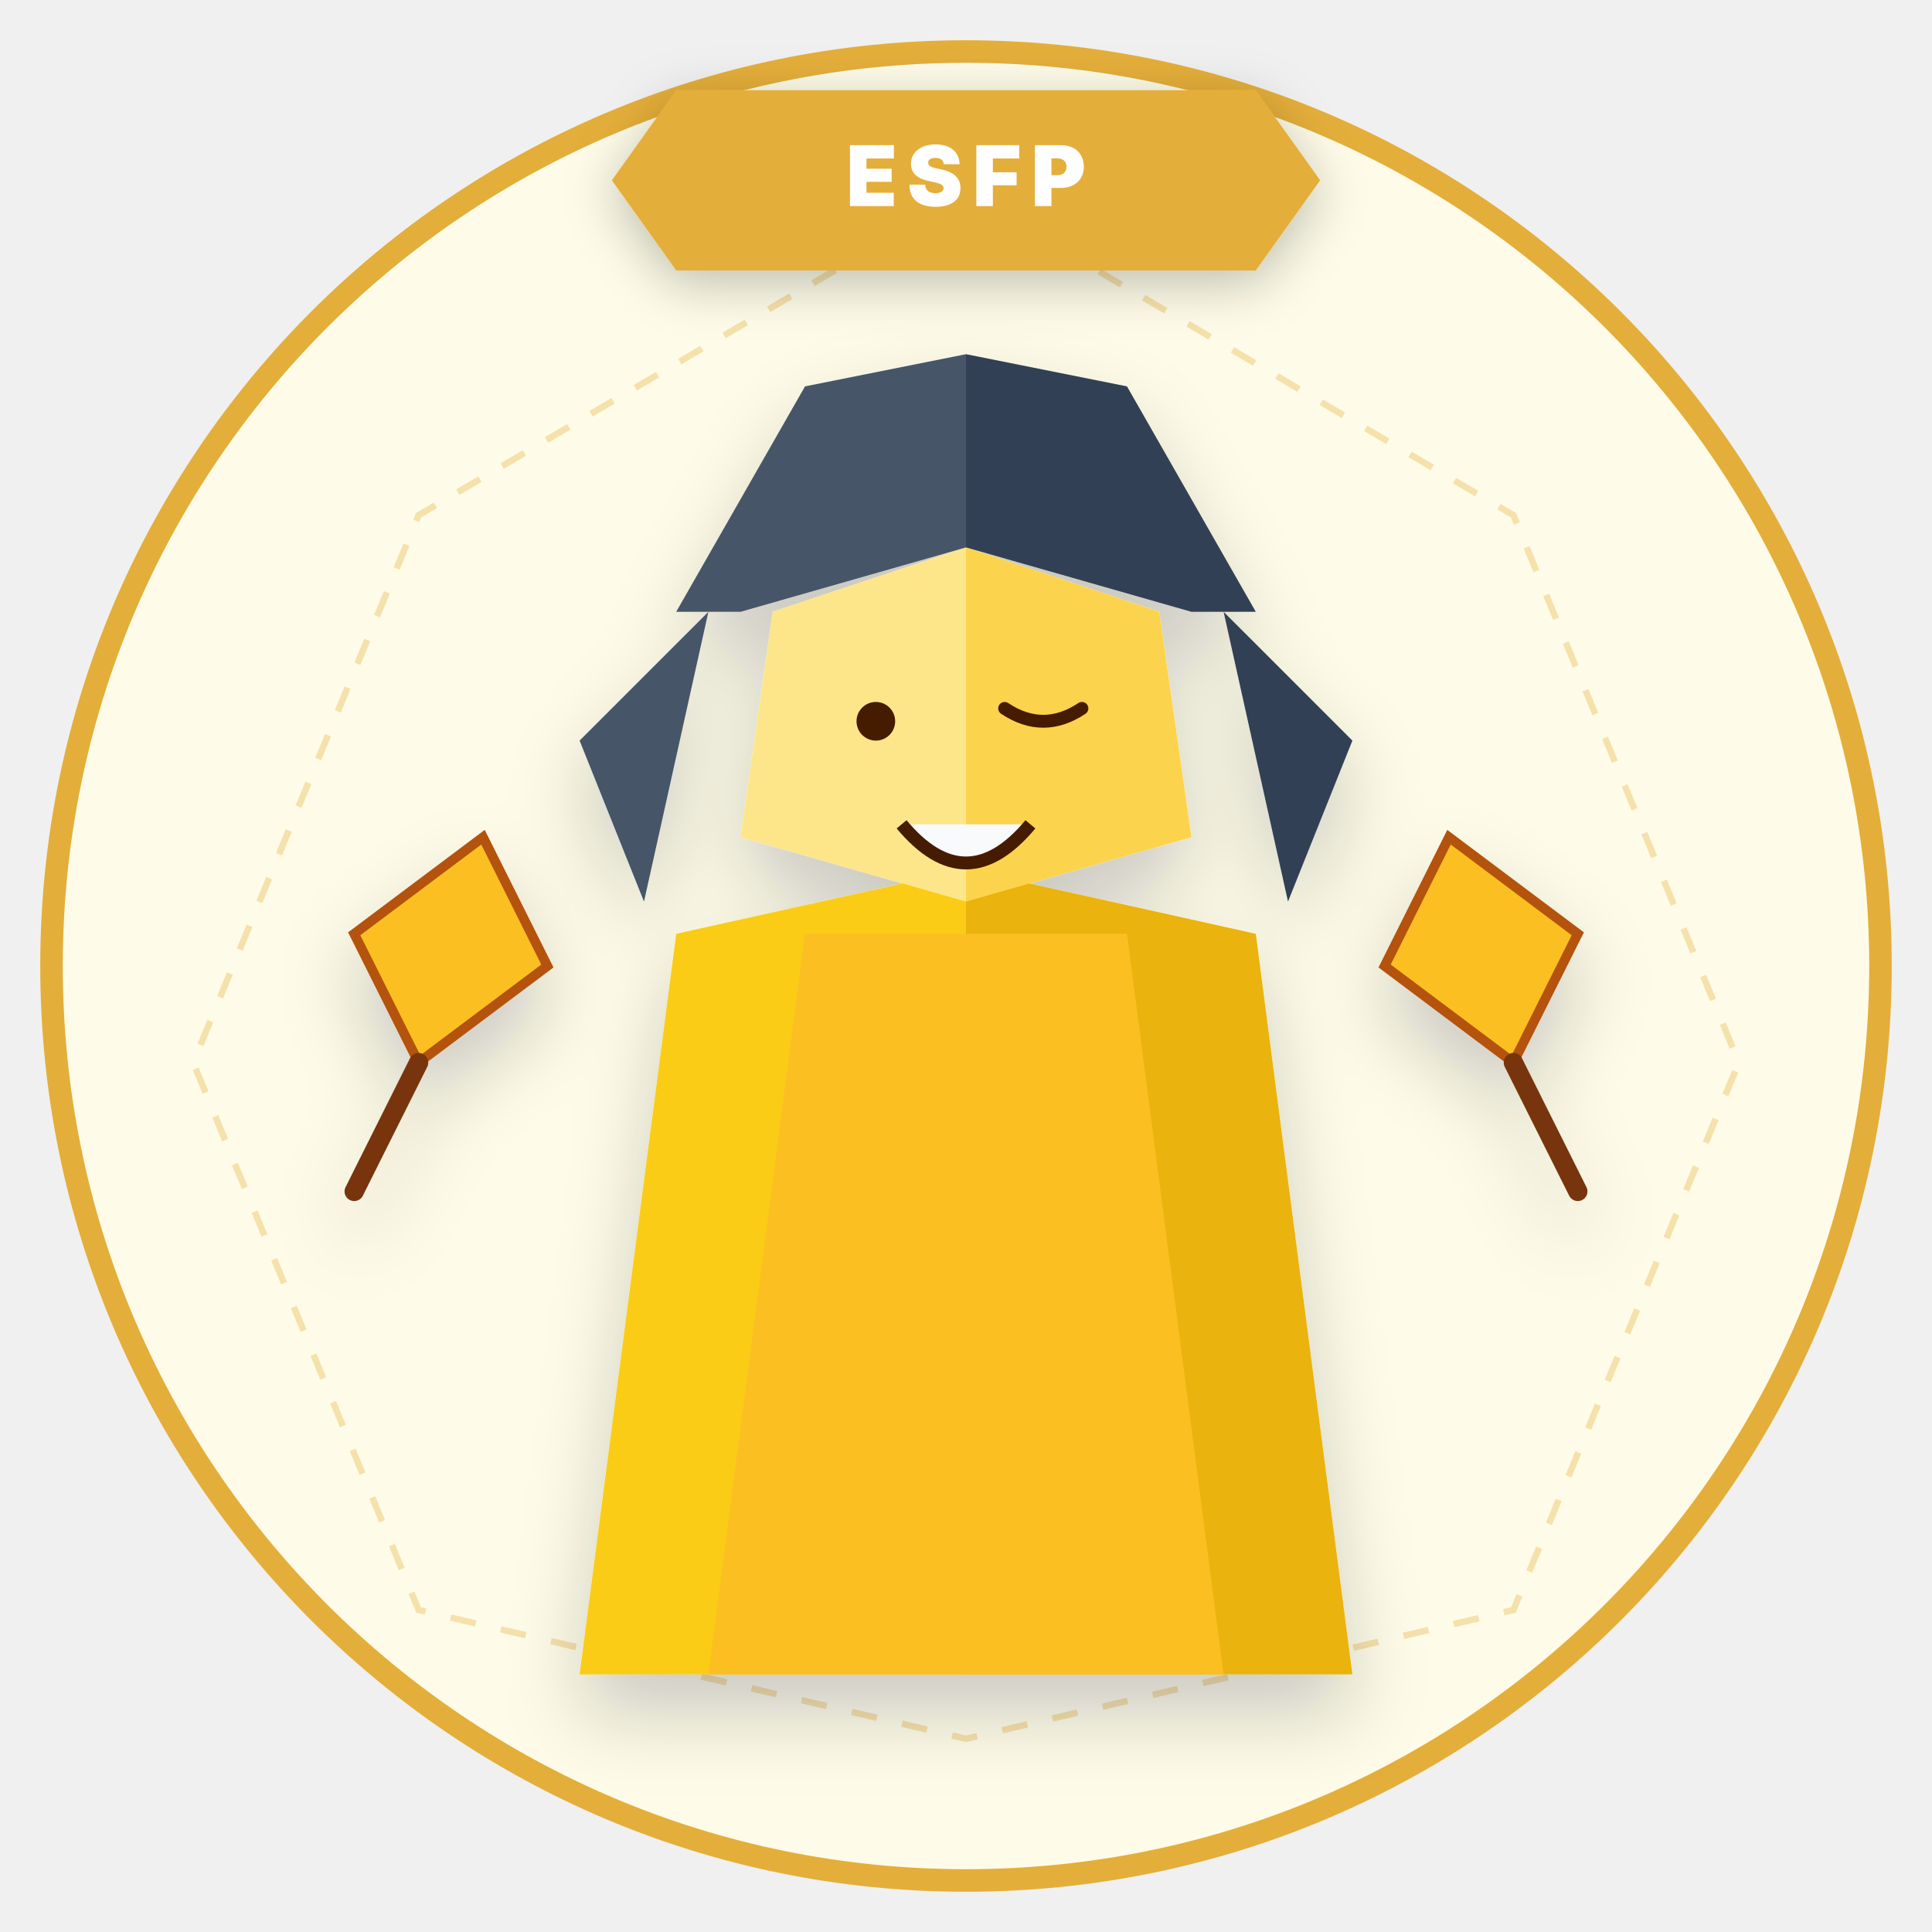
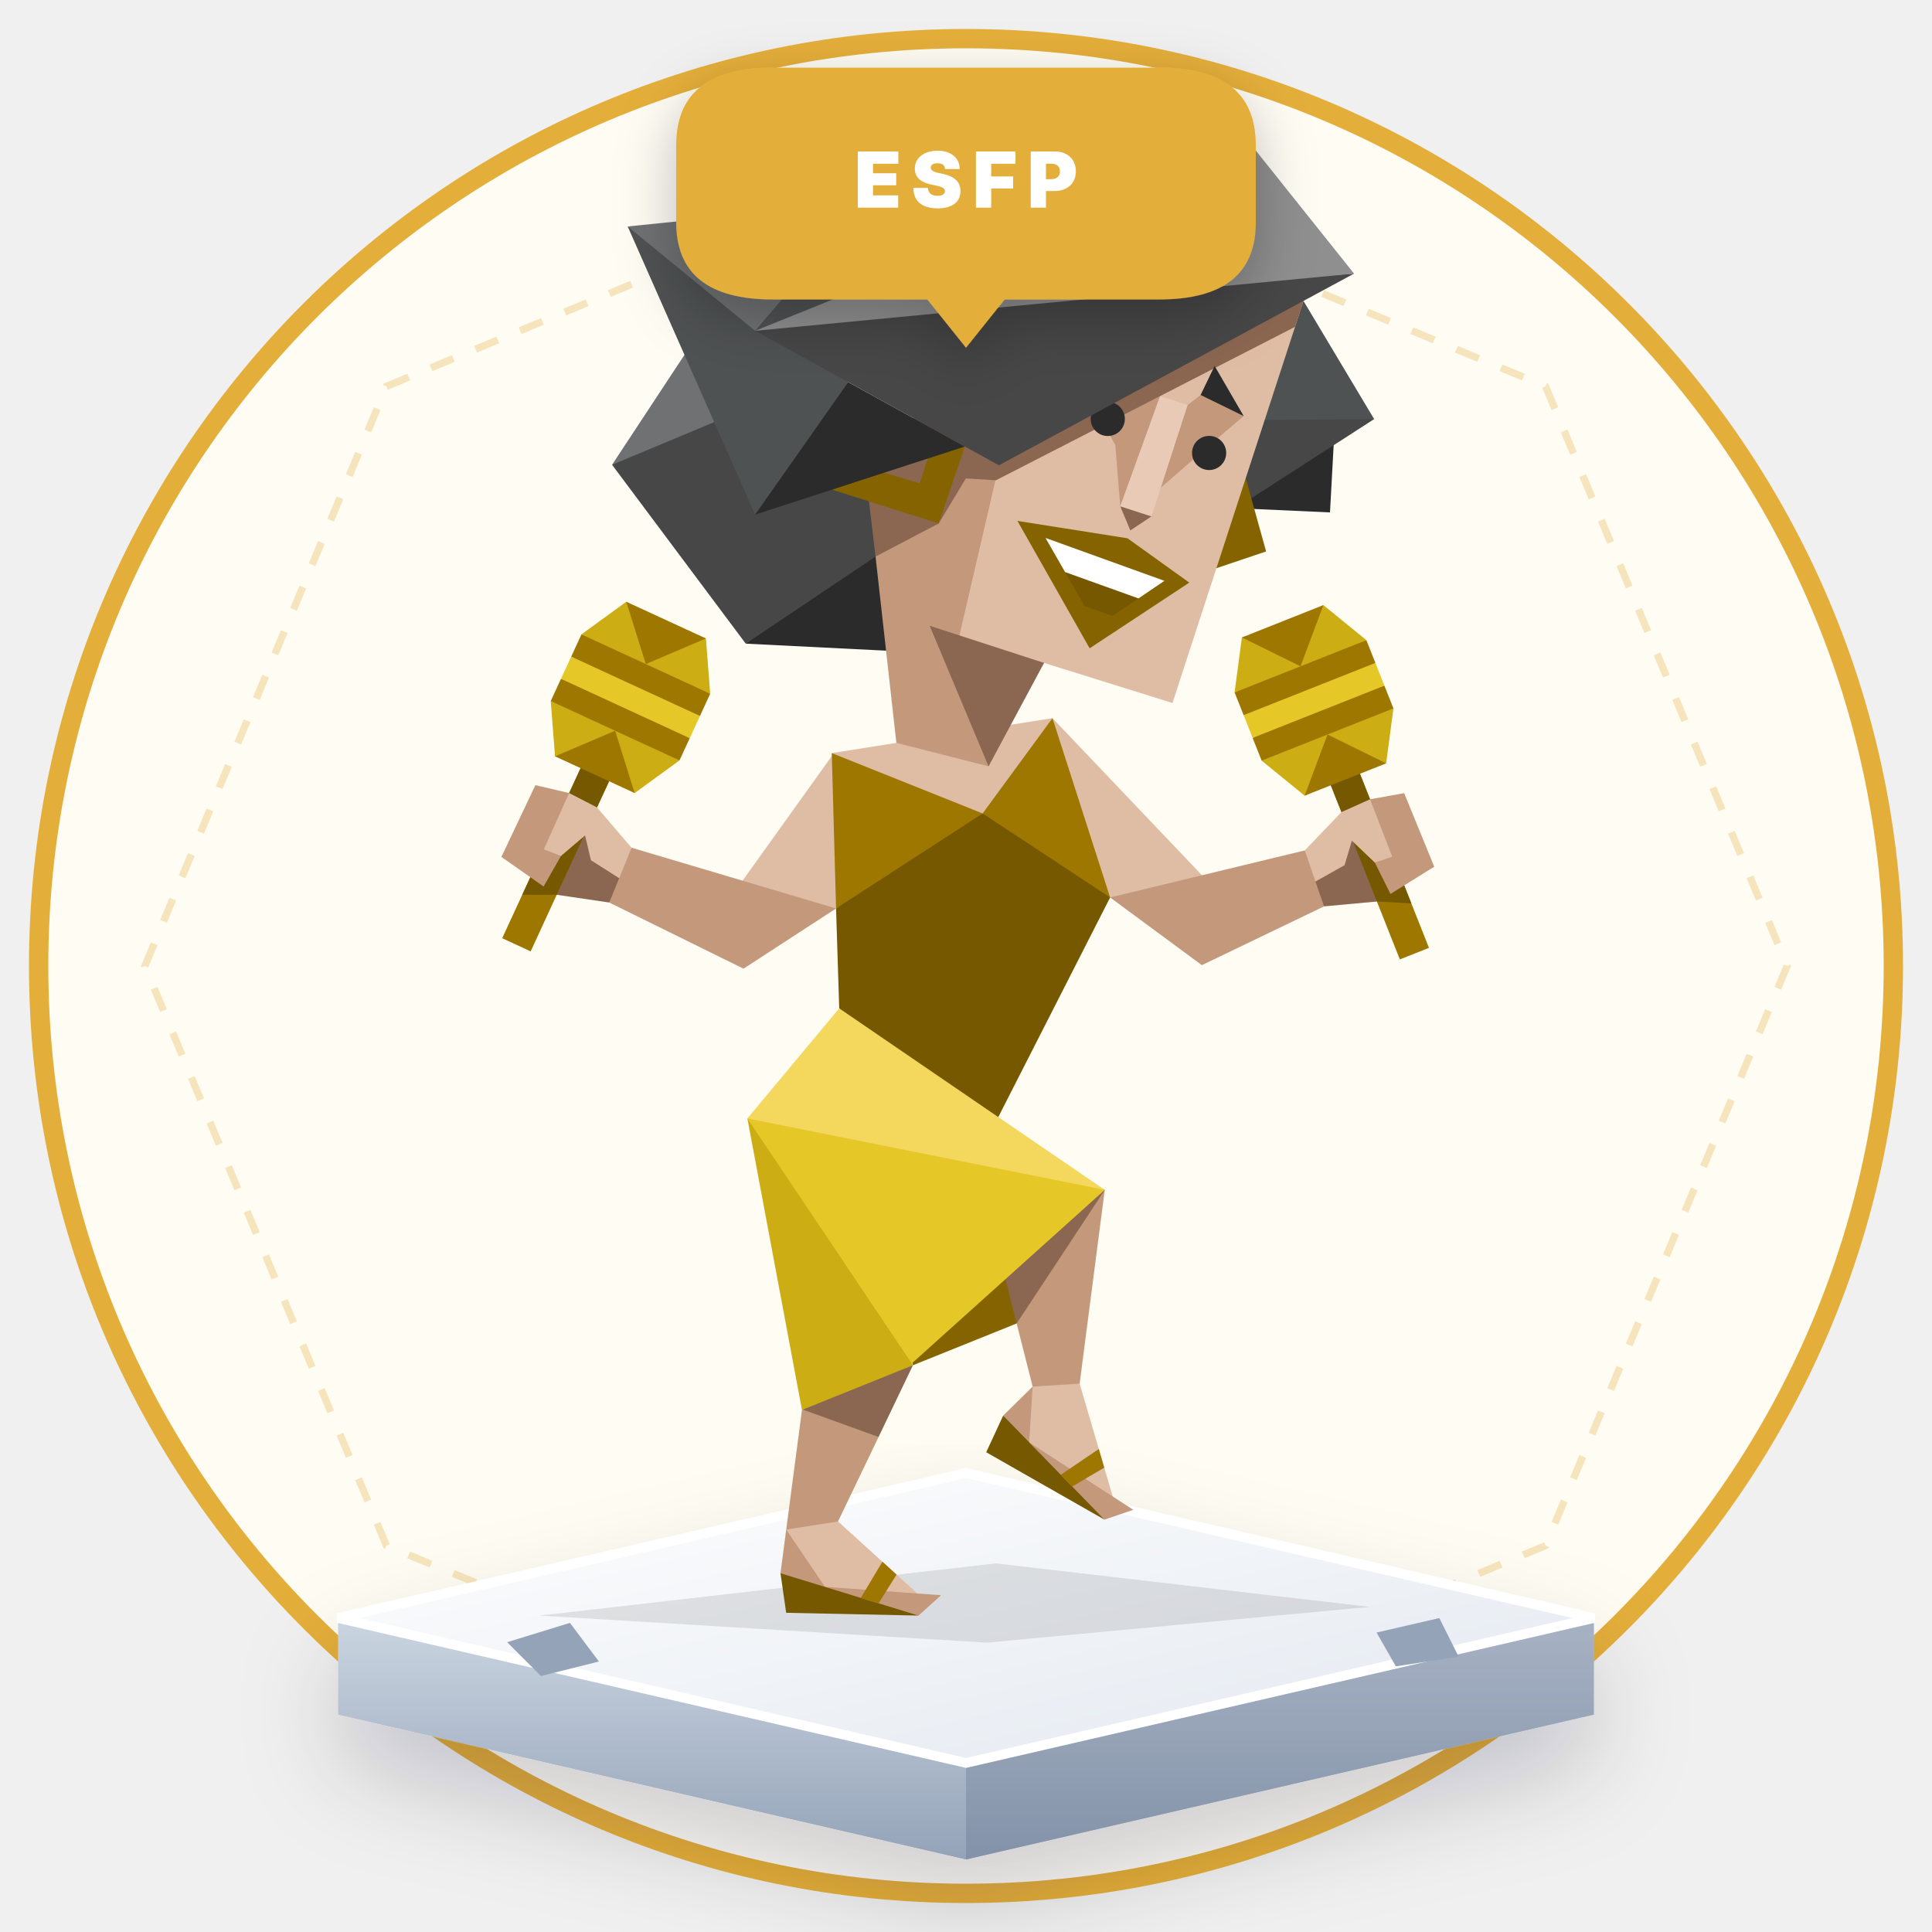
- <svg xmlns="http://www.w3.org/2000/svg" viewBox="0 0 300 300" width="100%" height="100%">
+ <svg xmlns="http://www.w3.org/2000/svg" viewBox="0 0 400 400" width="100%" height="100%">
  <defs>
-     <filter id="facetShadow_esfp" x="-20%" y="-20%" width="140%" height="140%">
-       <feDropShadow dx="0" dy="6" stdDeviation="6" flood-color="#0f172a" flood-opacity="0.2" />
+     <style>
+       .cls-1,.cls-10,.cls-11,.cls-12,.cls-13,.cls-14,.cls-15,.cls-16,.cls-17,.cls-18,.cls-19,.cls-2,.cls-21,.cls-22,.cls-3,.cls-4,.cls-9{fill-rule:evenodd;}.cls-1{opacity:0.1;}.cls-2{fill:#dfbda5;}.cls-3{fill:#c3987b;}.cls-4{fill:#8b6651;}.cls-13,.cls-5{fill:#9e7700;}.cls-11,.cls-6{fill:#755800;}.cls-15,.cls-7{fill:#ccad14;}.cls-14,.cls-8{fill:#e5c828;}.cls-20,.cls-9{fill:#2b2b2b;}.cls-10{fill:#6f7173;}.cls-12{fill:#856400;}.cls-16{fill:#4f5253;}.cls-17{fill:#474747;}.cls-18{fill:#e8cab6;}.cls-19{fill:#fff;}.cls-21{fill:#8f8f8f;}.cls-22{fill:#f4d75d;}
+     </style>
+     <linearGradient id="pedestalTop_esfp" x1="0" y1="0" x2="1" y2="1">
+       <stop offset="0%" stop-color="#ffffff" />
+       <stop offset="100%" stop-color="#e2e8f0" />
+     </linearGradient>
+     <linearGradient id="pedestalSide_esfp" x1="0" y1="0" x2="0" y2="1">
+       <stop offset="0%" stop-color="#cbd5e1" />
+       <stop offset="100%" stop-color="#94a3b8" />
+     </linearGradient>
+     <filter id="shadow_esfp" x="-20%" y="-20%" width="140%" height="140%">
+       <feDropShadow dx="0" dy="10" stdDeviation="10" flood-color="#0f172a" flood-opacity="0.18" />
    </filter>
  </defs>
-   <circle cx="150" cy="150" r="142" fill="#fefce8" stroke="#e4ae3a" stroke-width="3.5" />
-   <polygon points="150,30 235,80 270,165 235,250 150,270 65,250 30,165 65,80" fill="none" stroke="#e4ae3a" stroke-width="1" stroke-dasharray="4,4" opacity="0.35" />
-   <g filter="url(#facetShadow_esfp)">
-     <polygon points="105,145 150,135 150,260 90,260" fill="#facc15" />
-     <polygon points="150,135 195,145 210,260 150,260" fill="#eab308" />
-     <polygon points="125,145 175,145 190,260 110,260" fill="#fbbf24" />
-     <polygon points="120,95 150,85 150,140 115,130" fill="#fde68a" />
-     <polygon points="150,85 180,95 185,130 150,140" fill="#fcd34d" />
-     <polygon points="105,95 125,60 150,55 150,85 115,95" fill="#475569" />
-     <polygon points="150,55 175,60 195,95 185,95 150,85" fill="#334155" />
-     <polygon points="90,115 110,95 100,140" fill="#475569" />
-     <polygon points="190,95 210,115 200,140" fill="#334155" />
-     <circle cx="136" cy="112" r="3" fill="#451a03" />
-     <path d="M156 110 Q162 114 168 110" fill="none" stroke="#451a03" stroke-width="2" stroke-linecap="round" />
-     <path d="M140 128 Q150 140 160 128" fill="#f8fafc" stroke="#451a03" stroke-width="2" />
-     <polygon points="55,145 75,130 85,150 65,165" fill="#fbbf24" stroke="#b45309" stroke-width="1.5" />
-     <line x1="65" y1="165" x2="55" y2="185" stroke="#78350f" stroke-width="3" stroke-linecap="round" />
-     <polygon points="245,145 225,130 215,150 235,165" fill="#fbbf24" stroke="#b45309" stroke-width="1.5" />
-     <line x1="235" y1="165" x2="245" y2="185" stroke="#78350f" stroke-width="3" stroke-linecap="round" />
+   <circle cx="200" cy="200" r="192" fill="#fefcf3" stroke="#e4ae3a" stroke-width="4" />
+   <polygon points="200,30 320,80 370,200 320,320 200,370 80,320 30,200 80,80" fill="none" stroke="#e4ae3a" stroke-width="1.5" stroke-dasharray="5,5" opacity="0.3" />
+   <g filter="url(#shadow_esfp)">
+     <polygon points="70,335 200,365 330,335 330,355 200,385 70,355" fill="url(#pedestalSide_esfp)" />
+     <polygon points="200,365 330,335 330,355 200,385" fill="#64748b" opacity="0.35" />
+     <polygon points="200,305 330,335 200,365 70,335" fill="url(#pedestalTop_esfp)" stroke="#ffffff" stroke-width="2" />
+     <polygon points="105,340 118,336 124,344 112,347" fill="#94a3b8" />
+     <polygon points="285,338 298,335 302,343 289,345" fill="#94a3b8" />
+   </g>
+   <g transform="translate(40, 20) scale(0.8)">
+     <polygon class="cls-1" points="89.64 393.11 207.72 379.6 304.44 390.86 205.4 400.11 89.64 393.11" />
+     <polygon class="cls-2" points="222.38 160.86 267.44 208.21 263.13 217.18 237.3 207.26 223.05 195.09 224.65 174.33 222.38 160.86" />
+     <polygon class="cls-3" points="237.3 207.26 287.67 195.09 291.74 198.82 292.66 209.57 261.04 224.78 237.3 207.26" />
+     <polygon class="cls-4" points="292.63 197.04 305.2 185.61 310.44 194.47 306.34 208.31 292.66 209.57 290.44 203.14 292.63 197.04" />
+     <polygon class="cls-5" points="319.82 220.31 312.28 223.29 304.1 202.67 302.56 197.73 297.65 186.38 293.31 175.45 300.85 172.46 305.1 183.18 310.16 197.49 312.94 202.96 319.82 220.31" />
+     <polygon class="cls-6" points="315.26 208.8 306.34 208.31 293.31 175.45 300.85 172.46 315.26 208.8" />
+     <polygon class="cls-3" points="304.57 181.85 313.4 180.27 321.18 199.3 309.85 206.36 304.74 196.11 304.57 181.85" />
+     <polygon class="cls-2" points="287.67 195.09 290.44 203.14 297.98 198.9 299.86 192.57 305.79 198.22 310.32 196.74 304.57 181.85 297.16 185.17 287.67 195.09" />
+     <polygon class="cls-7" points="308.73 172.56 297.42 174.9 287.64 180.92 276.51 171.85 292.1 163.52 310.62 158.33 308.73 172.56" />
+     <polygon class="cls-5" points="310.62 158.33 276.51 171.85 274.18 165.97 290.69 157.27 308.28 152.45 310.62 158.33" />
+     <polygon class="cls-8" points="308.28 152.45 274.18 165.97 271.85 160.08 287.89 151.57 305.95 146.56 308.28 152.45" />
+     <polygon class="cls-5" points="305.95 146.56 271.85 160.08 269.51 154.2 286.02 145.5 303.62 140.68 305.95 146.56" />
+     <polygon class="cls-7" points="292.49 131.6 282.42 137.75 271.4 139.97 269.51 154.2 303.62 140.68 292.49 131.6" />
+     <polygon class="cls-5" points="287.64 180.92 293.56 165.09 308.73 172.56 287.64 180.92" />
+     <polygon class="cls-5" points="271.4 139.97 286.57 147.44 292.49 131.6 271.4 139.97" />
+     <polygon class="cls-9" points="143 141.58 179.48 143.4 179.48 112.28 143 141.58" />
+     <polygon class="cls-10" points="132.43 58.81 108.4 95.28 143.99 86.46 132.43 58.81" />
+     <polygon class="cls-11" points="187.7 393.11 153.46 392.39 151.99 382.16 168.25 382.16 187.7 393.11" />
+     <polygon class="cls-2" points="165.43 170.44 137.02 210.11 147 216.63 166.37 210.11 168.52 181.21 165.43 170.44" />
+     <polygon class="cls-3" points="166.37 210.11 113.45 194.39 109.18 197.88 107.68 208.57 142.42 225.69 166.37 210.11" />
+     <polygon class="cls-11" points="235.83 368.28 205.23 350.84 209.62 341.36 224.83 354.58 235.83 368.28" />
+     <polygon class="cls-12" points="186.27 328.32 213.11 317.51 229.76 281.89 176.37 295.37 186.27 328.32" />
+     <polygon class="cls-2" points="229.41 333.08 238.72 364.86 234.5 363.85 229.65 361.35 216.35 348.27 214 340.36 217.25 333.85 223.05 323.26 229.41 333.08" />
+     <polygon class="cls-3" points="235.91 282.94 229.41 333.08 217.25 333.85 213.11 317.51 224.05 280.82 235.91 282.94" />
+     <polygon class="cls-2" points="168.52 354.85 166.88 368.75 189 388.83 183.93 390.56 163.49 385.66 155.25 379.8 153.47 370.86 168.52 354.85" />
+     <polygon class="cls-3" points="177.37 346.89 166.88 368.75 153.47 370.86 157.55 339.89 162.75 330.79 177.37 346.89" />
+     <polygon class="cls-4" points="157.77 339.8 177.37 346.89 186.27 328.32 169.18 323.26 157.77 339.8" />
+     <polygon class="cls-4" points="210.2 306.06 213.11 317.51 235.91 282.94 217.89 276.07 210.2 306.06" />
+     <polygon class="cls-2" points="165.26 169.9 222.38 160.86 204.54 189.73 165.26 169.9" />
+     <polygon class="cls-13" points="165.26 169.9 166.37 210.11 193.78 196.82 204.3 185.52 165.26 169.9" />
+     <polygon class="cls-13" points="204.3 185.52 222.38 160.86 237.3 207.26 213.31 200.13 204.3 185.52" />
+     <polygon class="cls-11" points="166.37 210.11 167.19 235.96 204.41 271.84 237.3 207.26 204.3 185.52 166.37 210.11" />
+     <polygon class="cls-14" points="169.84 249.1 235.91 282.94 184.78 328.92 172.78 326.91 143.42 264.45 169.84 249.1" />
+     <polygon class="cls-15" points="143.42 264.45 186.27 328.32 157.55 339.89 143.42 264.45" />
+     <polygon class="cls-4" points="108.39 196.06 96.46 183.96 90.74 192.52 94.08 206.57 107.68 208.57 110.24 202.27 108.39 196.06" />
+     <polygon class="cls-5" points="79.97 217.81 87.34 221.21 96.62 201.06 98.43 196.21 103.96 185.15 108.88 174.47 101.52 171.07 96.69 181.54 90.86 195.55 87.78 200.87 79.97 217.81" />
+     <polygon class="cls-6" points="85.16 206.57 94.08 206.57 108.88 174.47 101.52 171.07 85.16 206.57" />
+     <polygon class="cls-3" points="97.29 180.24 88.56 178.19 79.76 196.77 90.68 204.43 96.34 194.48 97.29 180.24" />
+     <polygon class="cls-2" points="113.45 194.39 110.24 202.27 102.94 197.63 101.41 191.21 95.18 196.52 90.74 194.8 97.29 180.24 104.5 183.96 113.45 194.39" />
+     <polygon class="cls-7" points="93.64 170.74 104.81 173.69 114.25 180.24 125.85 171.79 110.74 162.62 92.53 156.43 93.64 170.74" />
+     <polygon class="cls-5" points="92.53 156.43 125.85 171.79 128.5 166.04 112.48 156.46 95.18 150.68 92.53 156.43" />
+     <polygon class="cls-8" points="95.18 150.68 128.5 166.04 131.15 160.29 115.59 150.91 97.83 144.93 95.18 150.68" />
+     <polygon class="cls-5" points="97.83 144.93 131.15 160.29 133.8 154.54 117.78 144.96 100.48 139.18 97.83 144.93" />
+     <polygon class="cls-7" points="112.08 130.73 121.81 137.41 132.69 140.23 133.8 154.54 100.48 139.18 112.08 130.73" />
+     <polygon class="cls-5" points="114.25 180.24 109.19 164.11 93.64 170.74 114.25 180.24" />
+     <polygon class="cls-5" points="132.69 140.23 117.14 146.86 112.08 130.73 132.69 140.23" />
+     <polygon class="cls-9" points="295.15 90.21 294.2 107.61 269.87 106.51 275.25 78.53 295.15 90.21" />
+     <polygon class="cls-16" points="287.34 52.88 305.63 83.46 285.41 89.23 277.3 83.69 274.05 60.05 287.34 52.88" />
+     <polygon class="cls-17" points="305.63 83.46 277.3 83.69 262.93 92.23 269.87 106.51 305.63 83.46" />
+     <polygon class="cls-17" points="108.4 95.28 154 116.64 176.59 119.04 177.37 92.24 165.26 71.55 108.4 95.28" />
+     <polygon class="cls-12" points="269.98 90.11 277.67 117.71 258.93 124.03 262.12 114.24 267.08 112.51 265.1 105.1 263.72 99.38 269.98 90.11" />
+     <polygon class="cls-2" points="173.84 95.83 179.52 128.51 190.01 158.61 209.04 159.86 220.2 146.56 253.44 156.94 287.34 52.88 206.96 72.3 173.84 95.83" />
+     <polygon class="cls-3" points="208.52 95.41 197.87 141.31 220.2 146.56 207.09 162.06 205.84 173.33 181.98 167.25 176.59 119.04 178.53 110.94 173.84 95.83 200.21 74.11 208.52 95.41" />
+     <polygon class="cls-3" points="260.71 77.23 257.33 79.83 250.39 101.23 265.85 87.79 271.87 82.68 260.71 77.23" />
+     <polygon class="cls-3" points="250.25 77.49 245.13 71.78 228.54 71.34 238.64 90.21 239.93 106.05 250.25 77.49" />
+     <polygon class="cls-4" points="192.94 110.47 176.59 119.04 173.84 95.83 189.31 80.08 203.64 92.71 192.94 110.47" />
+     <polygon class="cls-18" points="250.25 77.49 257.33 79.83 247.98 108.65 239.93 106.05 250.25 77.49" />
+     <polygon class="cls-4" points="239.93 106.05 242.53 112.28 247.98 108.65 239.93 106.05" />
+     <polygon class="cls-4" points="285.15 59.59 207.74 99.3 193.94 98.44 199.06 86.1 245.13 71.78 287.34 52.88 285.15 59.59" />
+     <polygon class="cls-16" points="159.38 54.98 154.92 44.3 112.45 33.61 145.42 108.18 166.75 89.23 169.52 73.9 159.38 54.98" />
+     <polygon class="cls-10" points="145.42 60.61 112.45 33.61 173.84 27.33 166.41 48.9 145.42 60.61" />
+     <polygon class="cls-16" points="248.67 18.97 197.09 0.11 145.42 60.61 208.25 42.97 248.67 18.97" />
+     <polygon class="cls-9" points="264.34 69.7 271.87 82.68 260.71 77.23 264.34 69.7" />
+     <polygon class="cls-12" points="213.31 109.81 241.8 114.31 257.79 125.78 232 142.78 213.31 109.81" />
+     <polygon class="cls-11" points="225.64 123.05 235.78 119.71 244.63 129.87 237.9 134.41 230.7 131.88 225.64 123.05" />
+     <polygon class="cls-19" points="225.64 123.05 244.63 129.87 251.35 125.32 220.58 114.22 225.64 123.05" />
+     <polygon class="cls-12" points="199.72 90.55 192.94 110.47 165.5 101.78 167.04 97.14 173.84 95.83 188 100.08 190.52 92.43 199.72 90.55" />
+     <polygon class="cls-4" points="220.2 146.56 190.6 136.95 205.84 173.33 220.2 146.56" />
+     <polygon class="cls-9" points="169.52 73.9 145.42 108.18 199.72 90.55 169.52 73.9" />
+     <path class="cls-20" d="M267.34,92.23a4.42,4.42,0,1,1-4.41-4.42A4.41,4.41,0,0,1,267.34,92.23Z" />
+     <path class="cls-20" d="M241.11,83.46A4.42,4.42,0,1,1,236.7,79,4.41,4.41,0,0,1,241.11,83.46Z" />
+     <polygon class="cls-17" points="300.43 45.81 208.52 95.41 145.42 60.61 218.76 50.82 300.43 45.81" />
+     <polygon class="cls-21" points="300.43 45.81 271.61 9.72 145.42 60.61 300.43 45.81" />
+     <polygon class="cls-17" points="108.4 95.28 176.59 119.04 143 141.58 108.4 95.28" />
+     <polygon class="cls-3" points="153.47 370.86 163.49 385.66 193.55 387.84 187.7 393.11 151.99 382.16 153.47 370.86" />
+     <polygon class="cls-13" points="178.37 379.17 172.77 388.53 177.37 389.94 182.03 382.5 178.37 379.17" />
+     <polygon class="cls-3" points="217.25 333.85 216.35 348.27 243.28 365.74 235.83 368.28 209.62 341.36 217.25 333.85" />
+     <polygon class="cls-13" points="234.37 350 224.53 356.67 227.49 359.71 235.78 354.82 234.37 350" />
+     <polygon class="cls-22" points="235.91 282.94 143.42 264.45 167.19 235.96 235.91 282.94" />
  </g>
  <g transform="translate(0, -2)">
-     <polygon points="105,16 195,16 205,30 195,44 105,44 95,30" fill="#e4ae3a" filter="drop-shadow(0 2px 4px rgba(0,0,0,0.25))" />
-     <text x="150" y="34" font-family="'Plus Jakarta Sans', -apple-system, sans-serif" font-weight="900" font-size="13" fill="#ffffff" text-anchor="middle" letter-spacing="1.5">ESFP</text>
+     <path d="M140 32 Q140 16 160 16 L240 16 Q260 16 260 32 L260 48 Q260 64 240 64 L208 64 L200 74 L192 64 L160 64 Q140 64 140 48 Z" fill="#e4ae3a" filter="drop-shadow(0 4px 6px rgba(0,0,0,0.25))" />
+     <text x="200" y="45" font-family="'Plus Jakarta Sans', -apple-system, sans-serif" font-weight="900" font-size="16" fill="#ffffff" text-anchor="middle" letter-spacing="2">ESFP</text>
  </g>
</svg>
